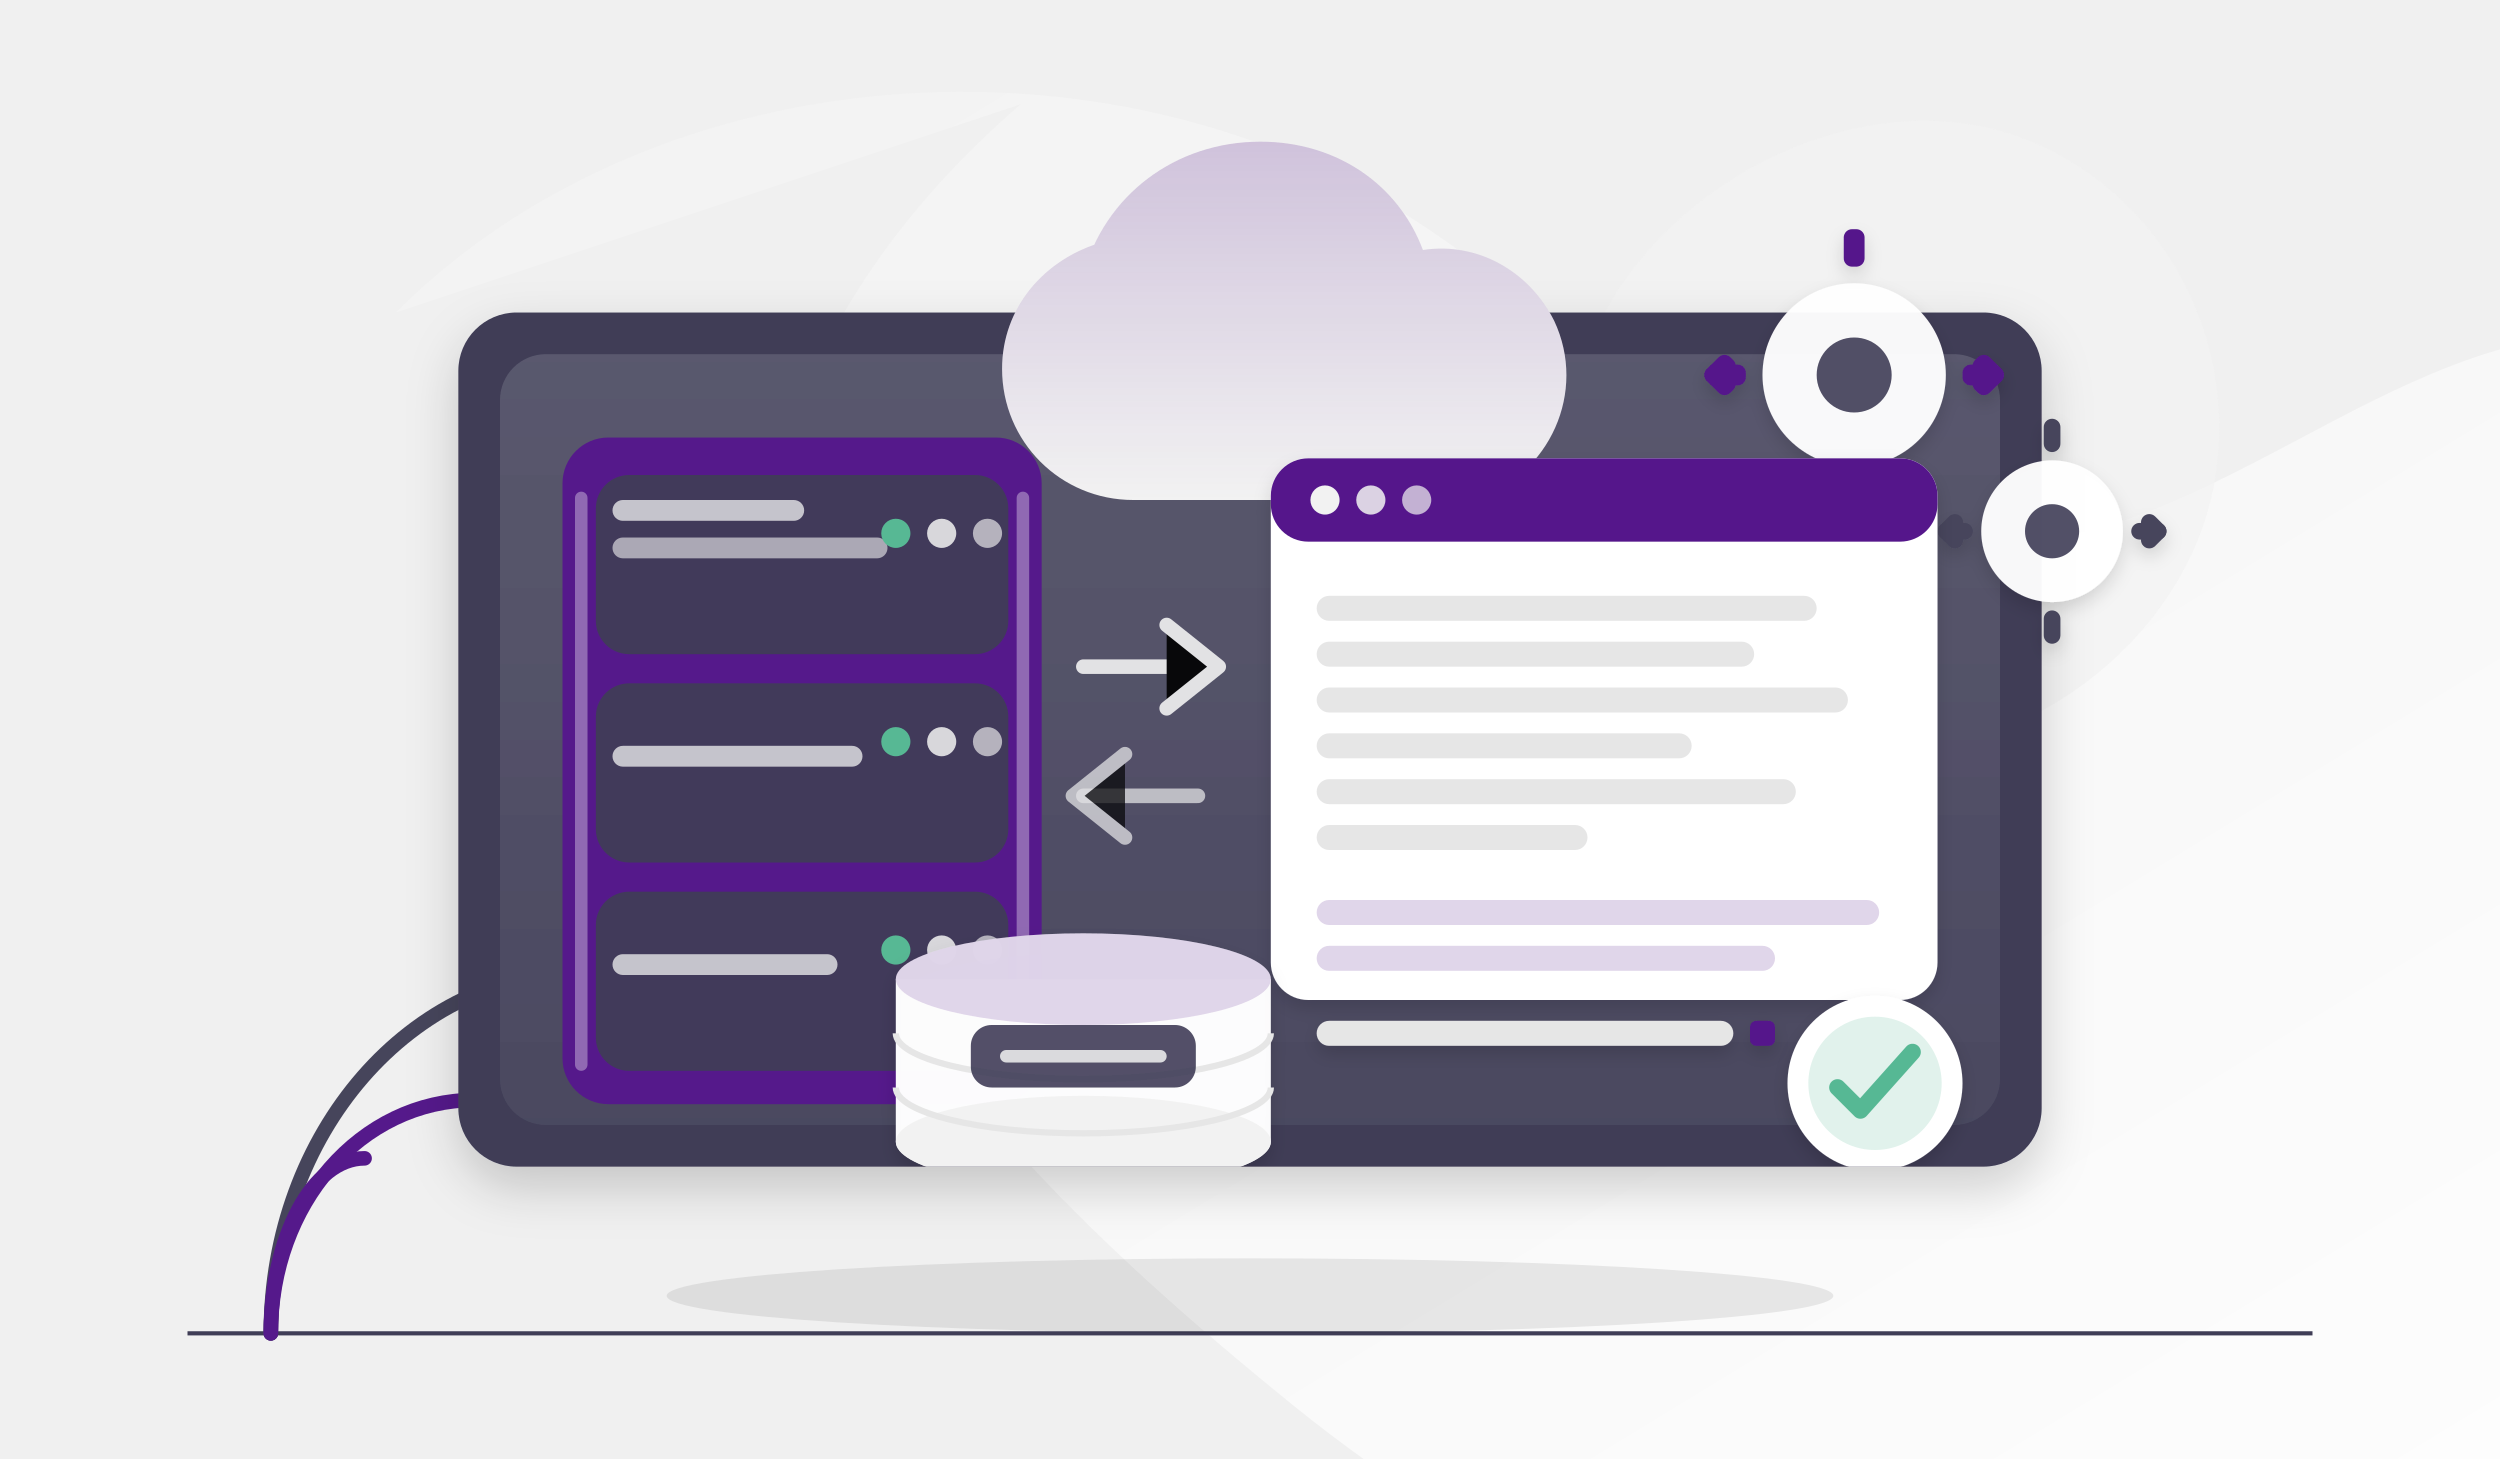
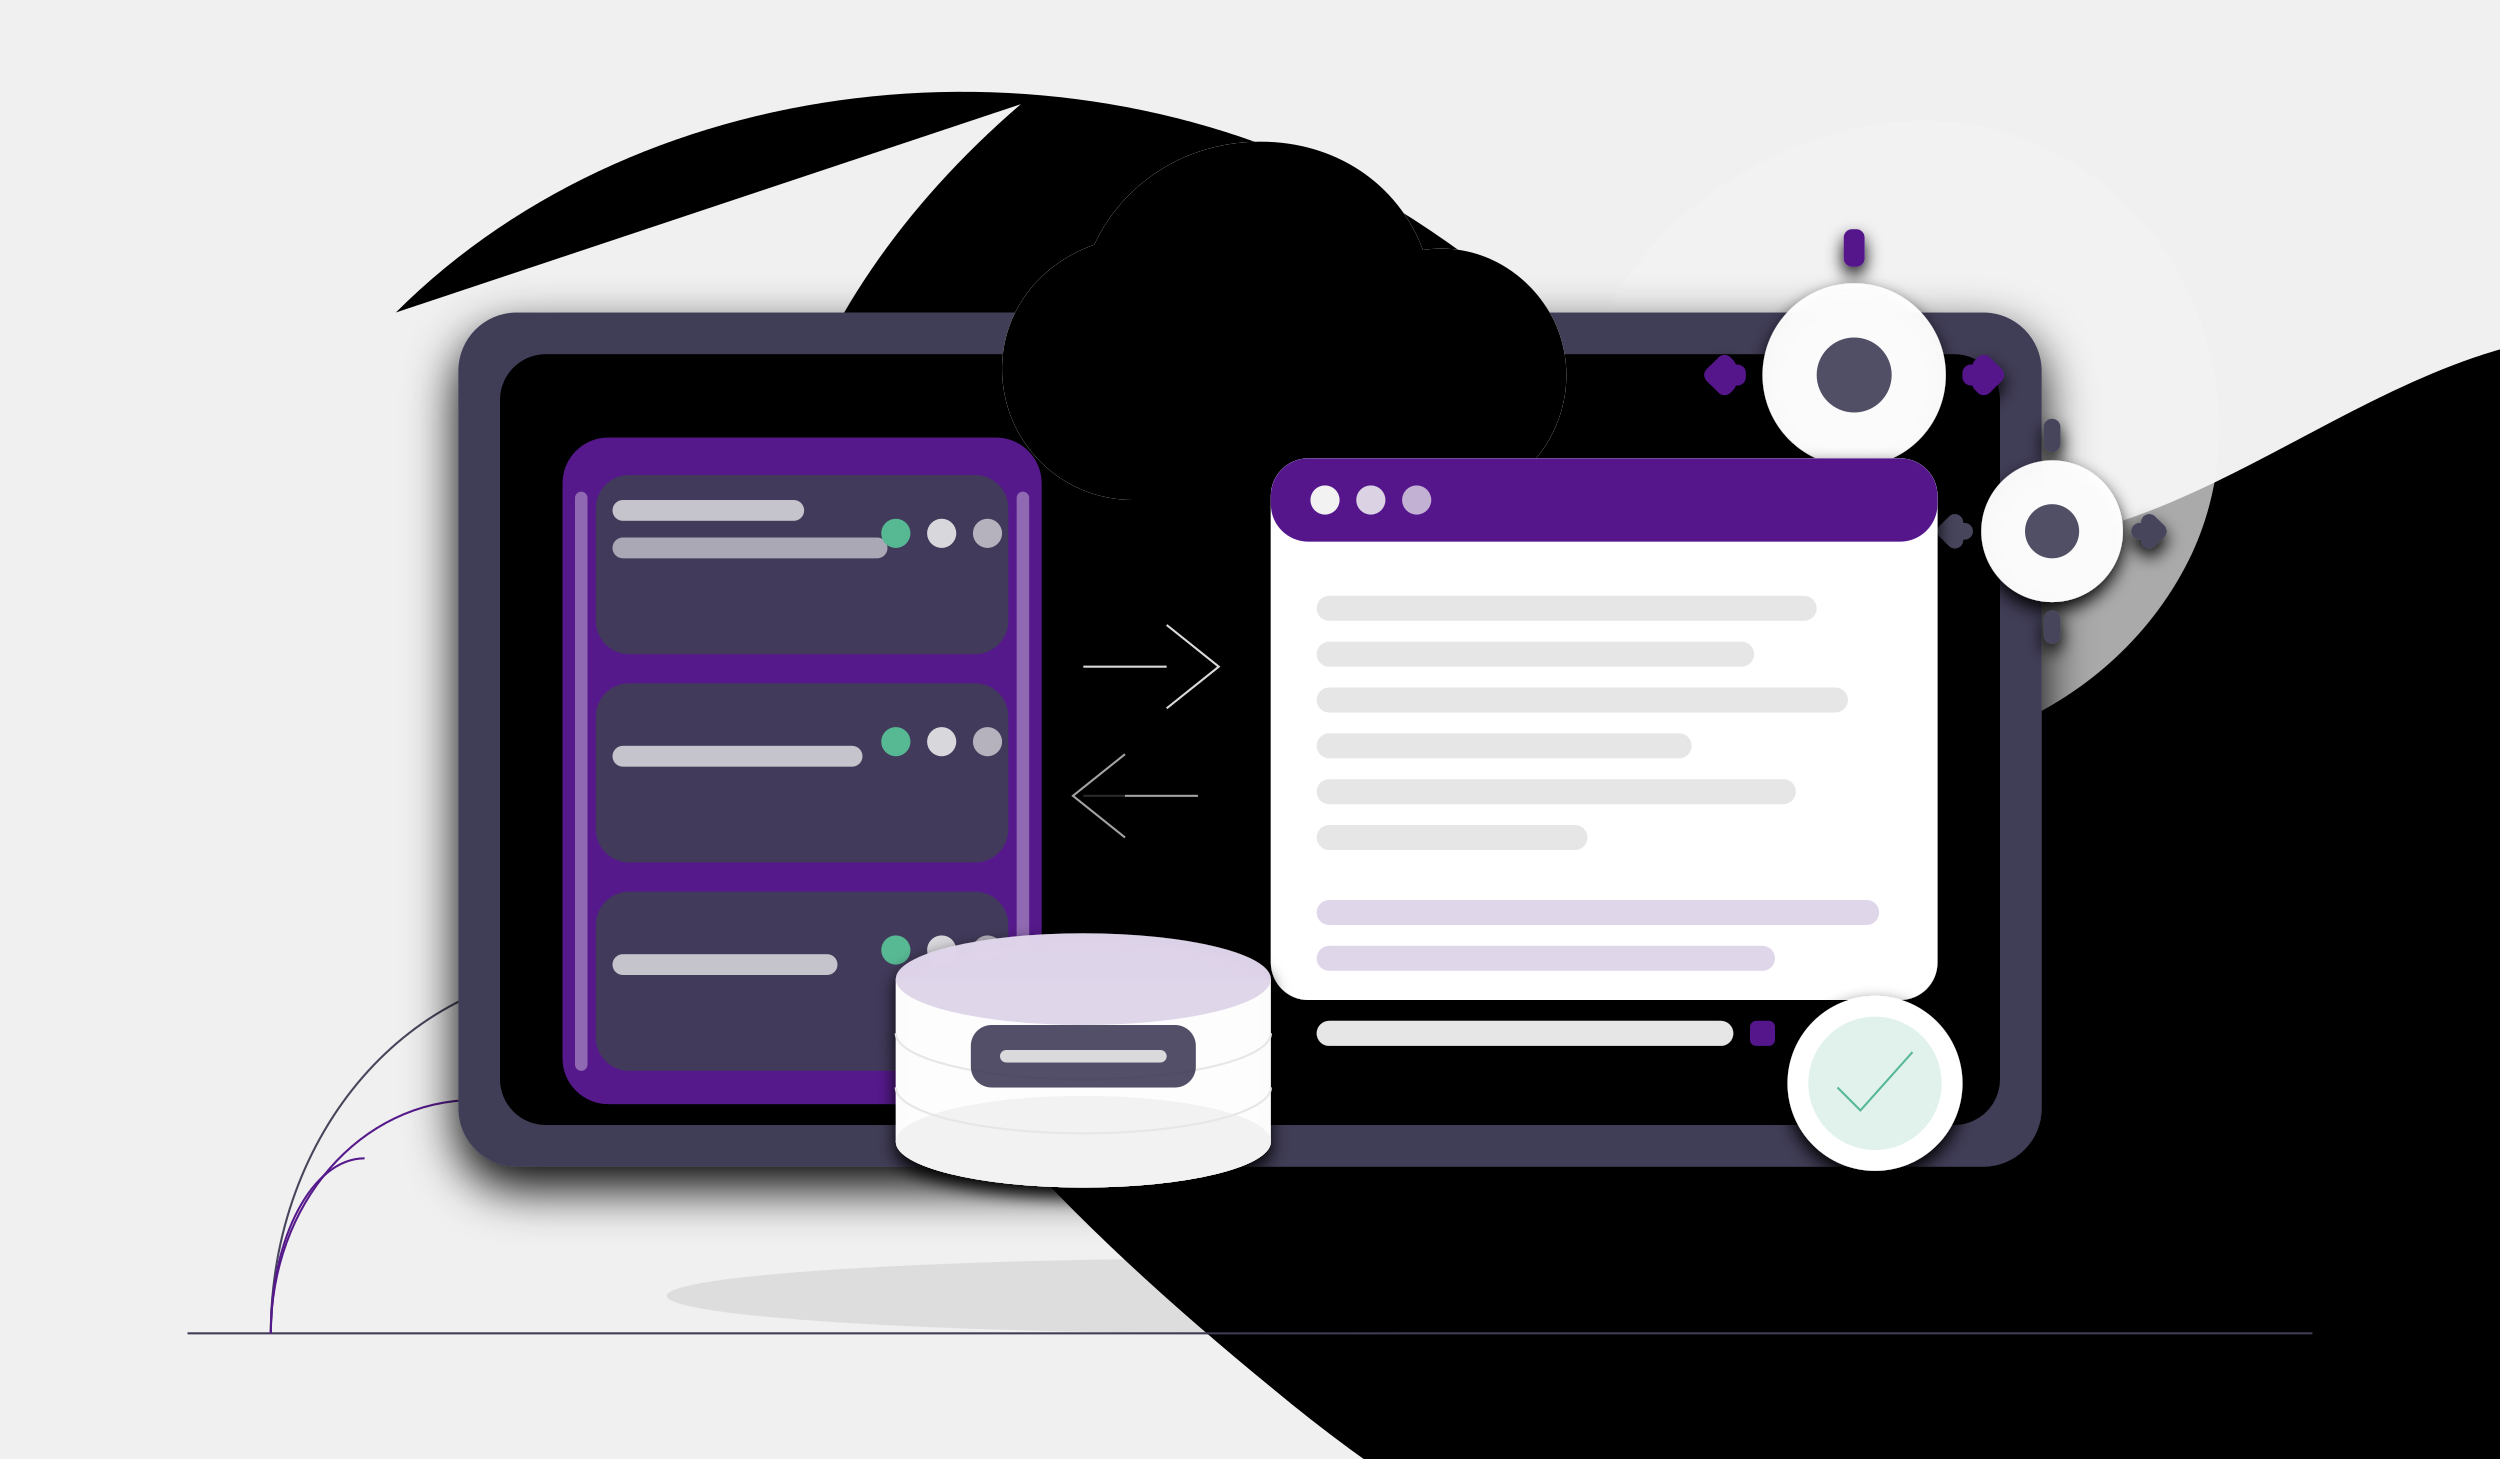
<svg xmlns="http://www.w3.org/2000/svg" viewBox="0 0 1200 700" width="1200" height="700" role="img" aria-labelledby="title desc" preserveAspectRatio="xMidYMid meet">
  <defs>
    <linearGradient id="bgBlob" x1="0" y1="0" x2="1" y2="1">
-       <stop offset="0" stop-color="#f2f2f2" />
-       <stop offset="1" stop-color="#ffffff" />
+       <stop offset="0" stopColor="#f2f2f2" />
+       <stop offset="1" stopColor="#ffffff" />
    </linearGradient>
    <linearGradient id="purpleGlow" x1="0" y1="0" x2="0" y2="1">
-       <stop offset="0" stop-color="#55198b" stop-opacity=".22" />
-       <stop offset="1" stop-color="#55198b" stop-opacity="0" />
+       <stop offset="0" stopColor="#55198b" stopOpacity=".22" />
+       <stop offset="1" stopColor="#55198b" stopOpacity="0" />
    </linearGradient>
    <linearGradient id="panelGrad" x1="0" y1="0" x2="0" y2="1">
-       <stop offset="0" stop-color="#ffffff" stop-opacity=".14" />
-       <stop offset="1" stop-color="#ffffff" stop-opacity=".06" />
+       <stop offset="0" stopColor="#ffffff" stopOpacity=".14" />
+       <stop offset="1" stopColor="#ffffff" stopOpacity=".06" />
    </linearGradient>
    <filter id="softShadow" x="-20%" y="-20%" width="140%" height="140%">
-       <feDropShadow dx="0" dy="10" stdDeviation="12" flood-color="#000" flood-opacity=".18" />
+       <feDropShadow dx="0" dy="10" stdDeviation="12" floodColor="#000" floodOpacity=".18" />
    </filter>
    <filter id="tinyShadow" x="-20%" y="-20%" width="140%" height="140%">
-       <feDropShadow dx="0" dy="4" stdDeviation="4" flood-color="#000" flood-opacity=".14" />
+       <feDropShadow dx="0" dy="4" stdDeviation="4" floodColor="#000" floodOpacity=".14" />
    </filter>
    <clipPath id="cardClip">
      <rect x="220" y="150" width="760" height="410" rx="28" />
    </clipPath>
  </defs>
  <path d="M190 150c120-120 330-140 480-50 90 55 165 150 270 160 115 12 205-105 320-100 105 5 185 105 200 210 15 112-40 230-120 305-105 98-240 138-375 134-135-4-246-55-345-135-96-78-188-165-235-279-48-117-10-246 105-345z" fill="url(#bgBlob)" />
  <path d="M980 70c75 35 105 125 72 196-36 76-129 116-210 88-73-26-108-116-78-191 32-77 136-130 216-93z" fill="#f2f2f2" opacity=".7" />
-   <line x1="90" y1="640" x2="1110" y2="640" stroke="#3f3d56" stroke-width="2" />
-   <path d="M130 640c0-62 43-112 98-112" fill="none" stroke="#55198b" stroke-width="7" stroke-linecap="round" />
-   <path d="M130 640c0-96 67-174 152-174" fill="none" stroke="#46455b" stroke-width="7" stroke-linecap="round" />
-   <path d="M130 640c0-46 20-84 45-84" fill="none" stroke="#55198b" stroke-width="7" stroke-linecap="round" />
+   <line x1="90" y1="640" x2="1110" y2="640" stroke="#3f3d56" strokeWidth="2" />
+   <path d="M130 640c0-62 43-112 98-112" fill="none" stroke="#55198b" strokeWidth="7" strokeLinecap="round" />
+   <path d="M130 640c0-96 67-174 152-174" fill="none" stroke="#46455b" strokeWidth="7" strokeLinecap="round" />
+   <path d="M130 640c0-46 20-84 45-84" fill="none" stroke="#55198b" strokeWidth="7" strokeLinecap="round" />
  <g filter="url(#softShadow)">
    <rect x="220" y="150" width="760" height="410" rx="28" fill="#3f3d56" />
    <rect x="240" y="170" width="720" height="370" rx="22" fill="url(#panelGrad)" />
  </g>
  <g>
    <path d="M520 132c10-38 44-64 85-64 36 0 66 20 78 52 26-4 51 10 63 34 16 34-2 74-38 86H544c-35 0-63-28-63-63 0-29 20-53 49-61z" fill="#f2f2f2" />
    <path d="M520 132c10-38 44-64 85-64 36 0 66 20 78 52 26-4 51 10 63 34 16 34-2 74-38 86H544c-35 0-63-28-63-63 0-29 20-53 49-61z" fill="url(#purpleGlow)" />
  </g>
  <g transform="translate(930 210)" filter="url(#tinyShadow)">
    <g transform="translate(-40 -30)">
      <circle r="44" fill="#fff" opacity=".96" />
      <circle r="18" fill="#3f3d56" opacity=".9" />
      <g fill="#55198b">
        <rect x="-5" y="-70" width="10" height="18" rx="4" />
        <rect x="-5" y="52" width="10" height="18" rx="4" />
        <rect x="-70" y="-5" width="18" height="10" rx="4" />
        <rect x="52" y="-5" width="18" height="10" rx="4" />
        <rect x="-52" y="-52" width="16" height="10" rx="4" transform="rotate(-45)" />
        <rect x="-52" y="42" width="16" height="10" rx="4" transform="rotate(45)" />
        <rect x="36" y="-52" width="16" height="10" rx="4" transform="rotate(45)" />
        <rect x="36" y="42" width="16" height="10" rx="4" transform="rotate(-45)" />
      </g>
    </g>
    <g transform="translate(55 45)">
      <circle r="34" fill="#fff" opacity=".96" />
      <circle r="13" fill="#3f3d56" opacity=".9" />
      <g fill="#46455b">
        <rect x="-4" y="-54" width="8" height="16" rx="4" />
        <rect x="-4" y="38" width="8" height="16" rx="4" />
        <rect x="-54" y="-4" width="16" height="8" rx="4" />
        <rect x="38" y="-4" width="16" height="8" rx="4" />
        <rect x="-40" y="-40" width="14" height="8" rx="4" transform="rotate(-45)" />
        <rect x="-40" y="32" width="14" height="8" rx="4" transform="rotate(45)" />
        <rect x="26" y="-40" width="14" height="8" rx="4" transform="rotate(45)" />
        <rect x="26" y="32" width="14" height="8" rx="4" transform="rotate(-45)" />
      </g>
    </g>
  </g>
-   <g clip-path="url(#cardClip)">
+   <g clipPath="url(#cardClip)">
    <g transform="translate(270 210)">
      <rect x="0" y="0" width="230" height="320" rx="22" fill="#55198b" />
      <rect x="16" y="18" width="198" height="86" rx="16" fill="#3f3d56" opacity=".92" />
      <rect x="16" y="118" width="198" height="86" rx="16" fill="#3f3d56" opacity=".92" />
      <rect x="16" y="218" width="198" height="86" rx="16" fill="#3f3d56" opacity=".92" />
      <rect x="24" y="30" width="92" height="10" rx="5" fill="#f2f2f2" opacity=".75" />
      <rect x="24" y="48" width="132" height="10" rx="5" fill="#f2f2f2" opacity=".6" />
      <rect x="24" y="148" width="120" height="10" rx="5" fill="#f2f2f2" opacity=".75" />
      <rect x="24" y="248" width="108" height="10" rx="5" fill="#f2f2f2" opacity=".75" />
      <g transform="translate(160 46)">
        <circle cx="0" cy="0" r="7" fill="#57b894" />
        <circle cx="22" cy="0" r="7" fill="#f2f2f2" opacity=".85" />
        <circle cx="44" cy="0" r="7" fill="#f2f2f2" opacity=".65" />
      </g>
      <g transform="translate(160 146)">
        <circle cx="0" cy="0" r="7" fill="#57b894" />
        <circle cx="22" cy="0" r="7" fill="#f2f2f2" opacity=".85" />
        <circle cx="44" cy="0" r="7" fill="#f2f2f2" opacity=".65" />
      </g>
      <g transform="translate(160 246)">
        <circle cx="0" cy="0" r="7" fill="#57b894" />
        <circle cx="22" cy="0" r="7" fill="#f2f2f2" opacity=".85" />
        <circle cx="44" cy="0" r="7" fill="#f2f2f2" opacity=".65" />
      </g>
      <g opacity=".35">
        <rect x="6" y="26" width="6" height="278" rx="3" fill="#fff" />
        <rect x="218" y="26" width="6" height="278" rx="3" fill="#fff" />
      </g>
    </g>
-     <g stroke="#f2f2f2" stroke-width="7" stroke-linecap="round" stroke-linejoin="round" opacity=".9">
+     <g stroke="#f2f2f2" strokeWidth="7" strokeLinecap="round" strokeLinejoin="round" opacity=".9">
      <path d="M520 320h55" />
      <path d="M560 300l25 20-25 20" />
      <path d="M575 382H520" opacity=".75" />
      <path d="M540 362l-25 20 25 20" opacity=".75" />
    </g>
    <g transform="translate(610 220)" filter="url(#tinyShadow)">
      <rect x="0" y="0" width="320" height="260" rx="18" fill="#ffffff" />
      <rect x="0" y="0" width="320" height="40" rx="18" fill="#55198b" />
      <circle cx="26" cy="20" r="7" fill="#f2f2f2" />
      <circle cx="48" cy="20" r="7" fill="#f2f2f2" opacity=".85" />
      <circle cx="70" cy="20" r="7" fill="#f2f2f2" opacity=".7" />
      <g transform="translate(22 66)">
        <rect x="0" y="0" width="240" height="12" rx="6" fill="#e6e6e6" />
        <rect x="0" y="22" width="210" height="12" rx="6" fill="#e6e6e6" />
        <rect x="0" y="44" width="255" height="12" rx="6" fill="#e6e6e6" />
        <rect x="0" y="66" width="180" height="12" rx="6" fill="#e6e6e6" />
        <rect x="0" y="88" width="230" height="12" rx="6" fill="#e6e6e6" />
        <rect x="0" y="110" width="130" height="12" rx="6" fill="#e6e6e6" />
        <rect x="0" y="146" width="270" height="12" rx="6" fill="#55198b" opacity=".18" />
        <rect x="0" y="168" width="220" height="12" rx="6" fill="#55198b" opacity=".18" />
        <rect x="0" y="204" width="200" height="12" rx="6" fill="#e6e6e6" />
        <rect x="208" y="204" width="12" height="12" rx="3" fill="#55198b" />
      </g>
    </g>
    <g transform="translate(520 470)" filter="url(#tinyShadow)">
      <ellipse cx="0" cy="0" rx="90" ry="22" fill="#ffffff" opacity=".98" />
      <path d="M-90 0v78c0 12 40 22 90 22s90-10 90-22V0" fill="#ffffff" opacity=".98" />
      <ellipse cx="0" cy="78" rx="90" ry="22" fill="#f2f2f2" />
      <ellipse cx="0" cy="0" rx="90" ry="22" fill="#55198b" opacity=".18" />
-       <path d="M-90 26c0 12 40 22 90 22s90-10 90-22" fill="none" stroke="#e6e6e6" stroke-width="3" />
-       <path d="M-90 52c0 12 40 22 90 22s90-10 90-22" fill="none" stroke="#e6e6e6" stroke-width="3" />
+       <path d="M-90 26c0 12 40 22 90 22s90-10 90-22" fill="none" stroke="#e6e6e6" strokeWidth="3" />
+       <path d="M-90 52c0 12 40 22 90 22s90-10 90-22" fill="none" stroke="#e6e6e6" strokeWidth="3" />
      <rect x="-54" y="22" width="108" height="30" rx="10" fill="#3f3d56" opacity=".9" />
      <rect x="-40" y="34" width="80" height="6" rx="3" fill="#f2f2f2" opacity=".85" />
    </g>
    <g transform="translate(900 520)" filter="url(#tinyShadow)">
      <circle r="42" fill="#ffffff" />
      <circle r="32" fill="#57b894" opacity=".18" />
-       <path d="M-18 2l11 11 25-28" fill="none" stroke="#57b894" stroke-width="8" stroke-linecap="round" stroke-linejoin="round" />
+       <path d="M-18 2l11 11 25-28" fill="none" stroke="#57b894" strokeWidth="8" strokeLinecap="round" strokeLinejoin="round" />
    </g>
  </g>
  <ellipse cx="600" cy="622" rx="280" ry="18" fill="#000" opacity=".08" />
</svg>
